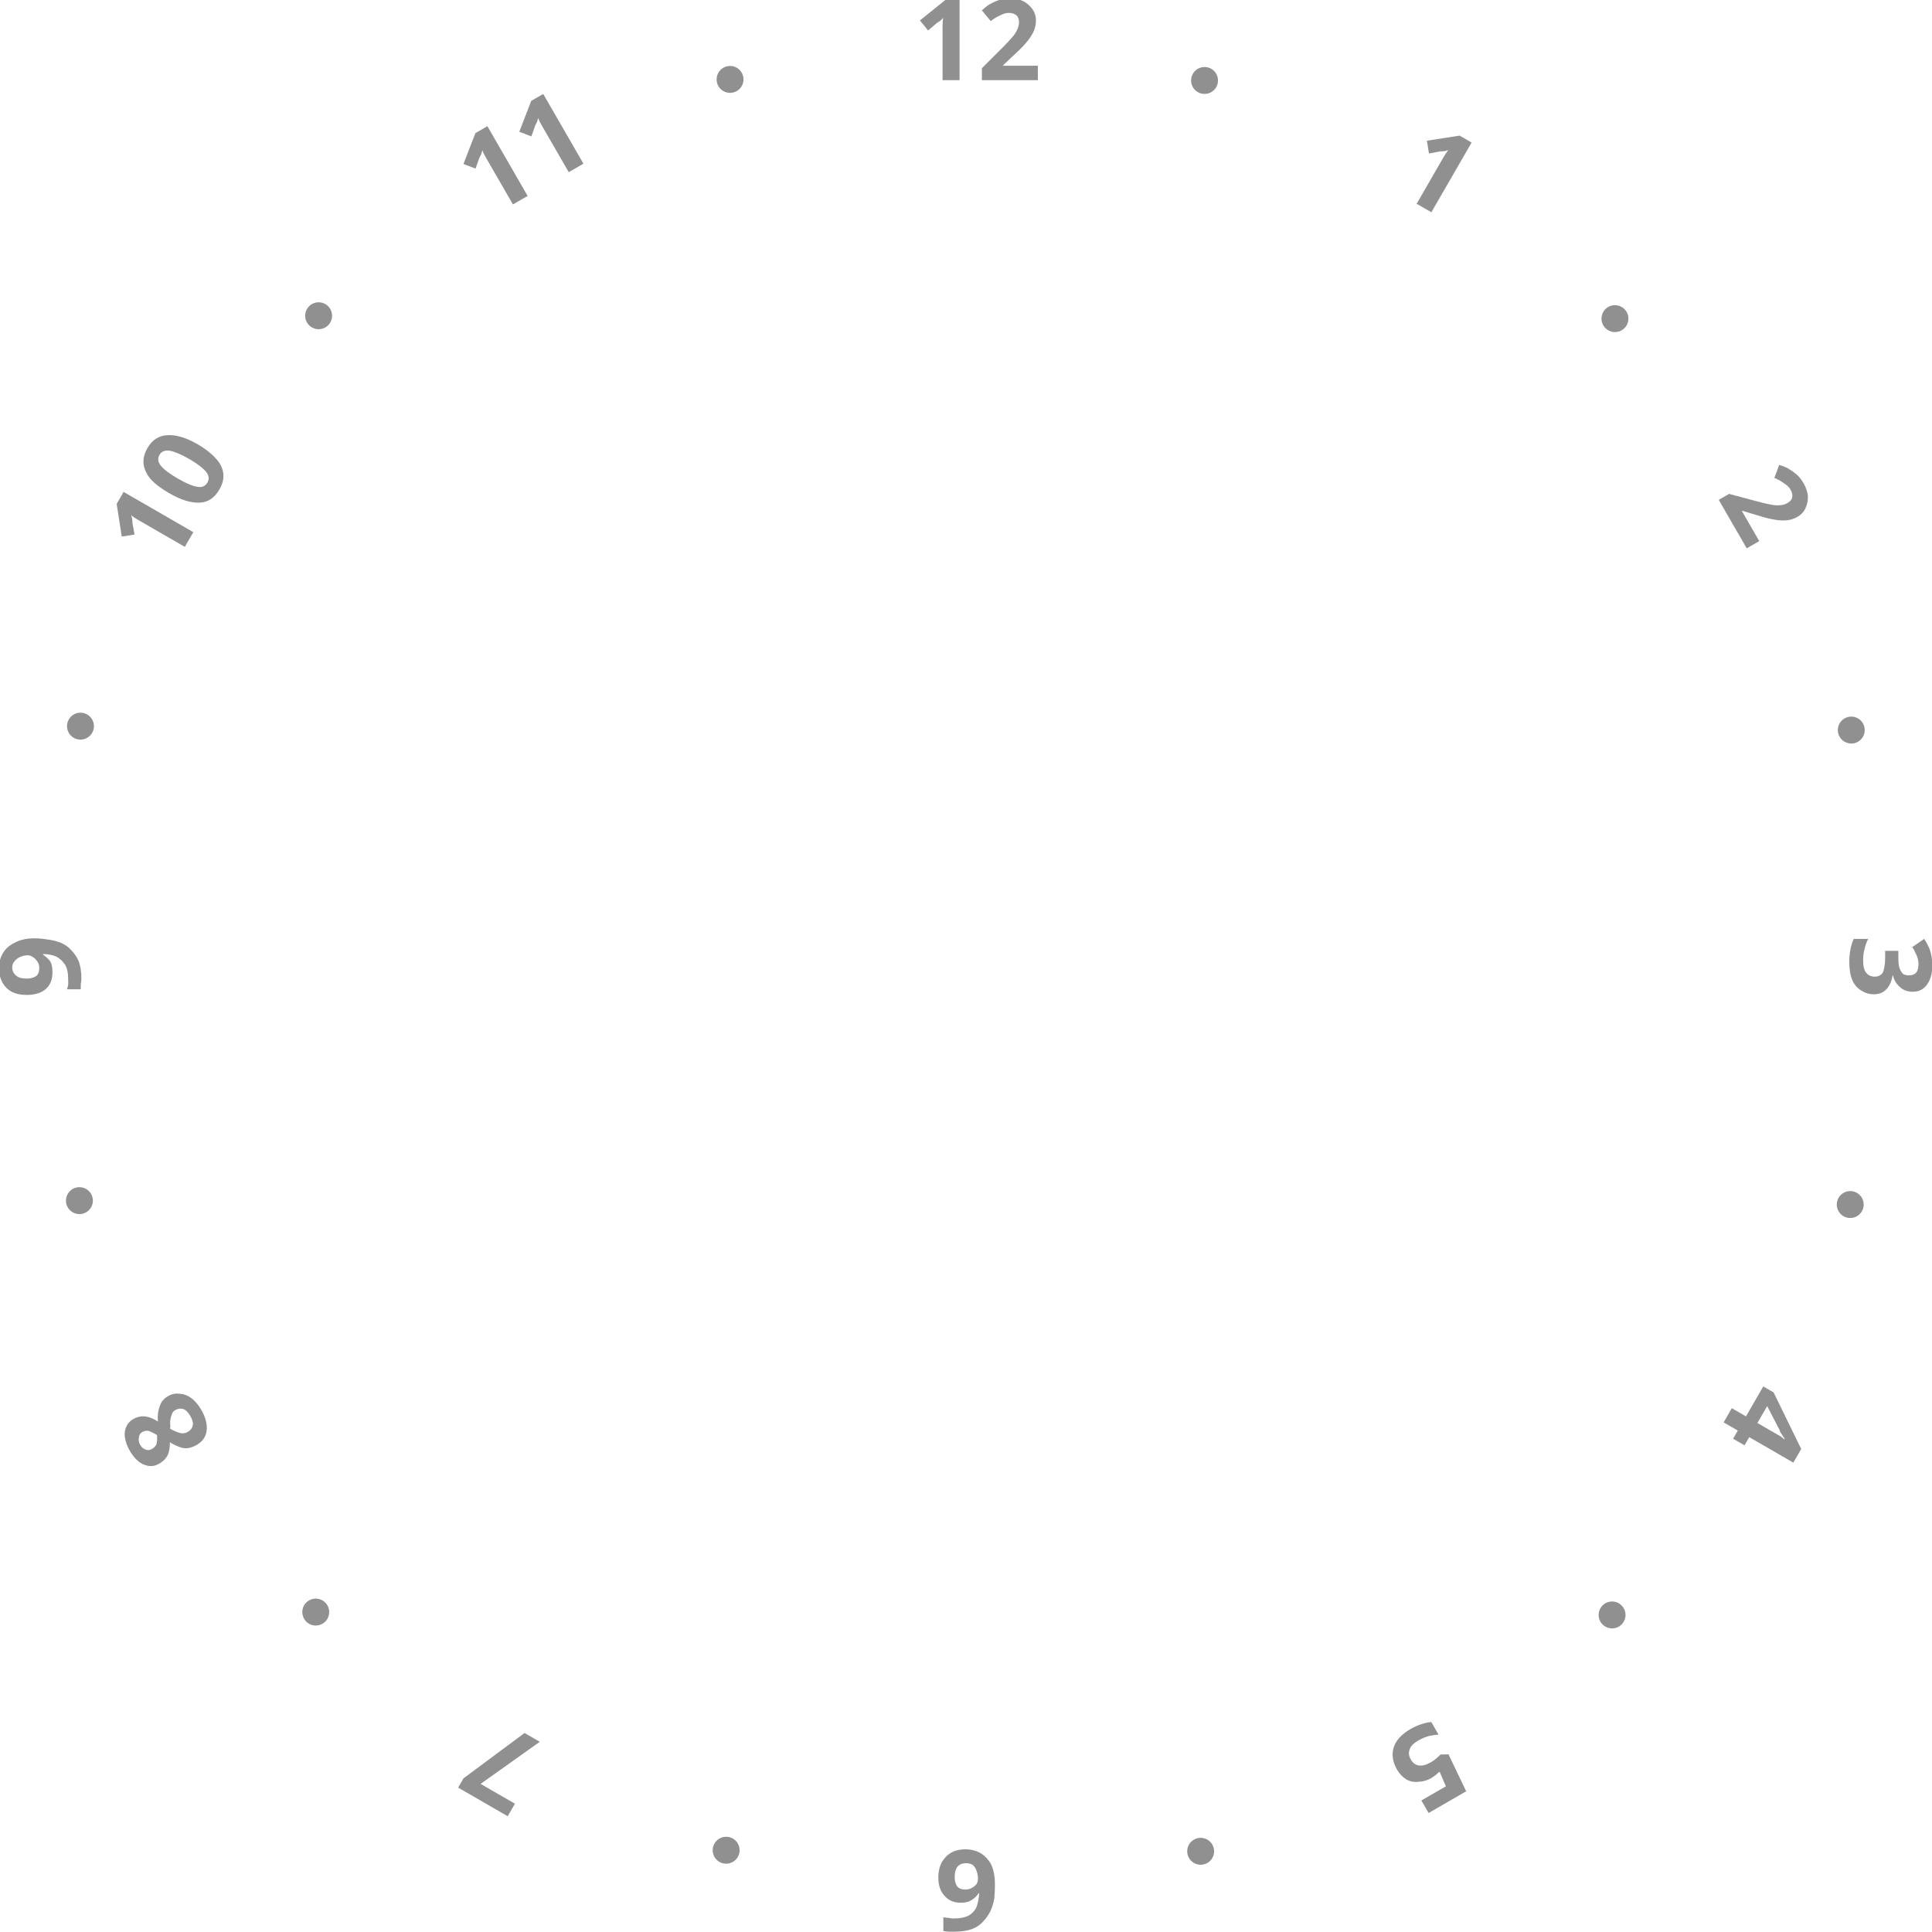
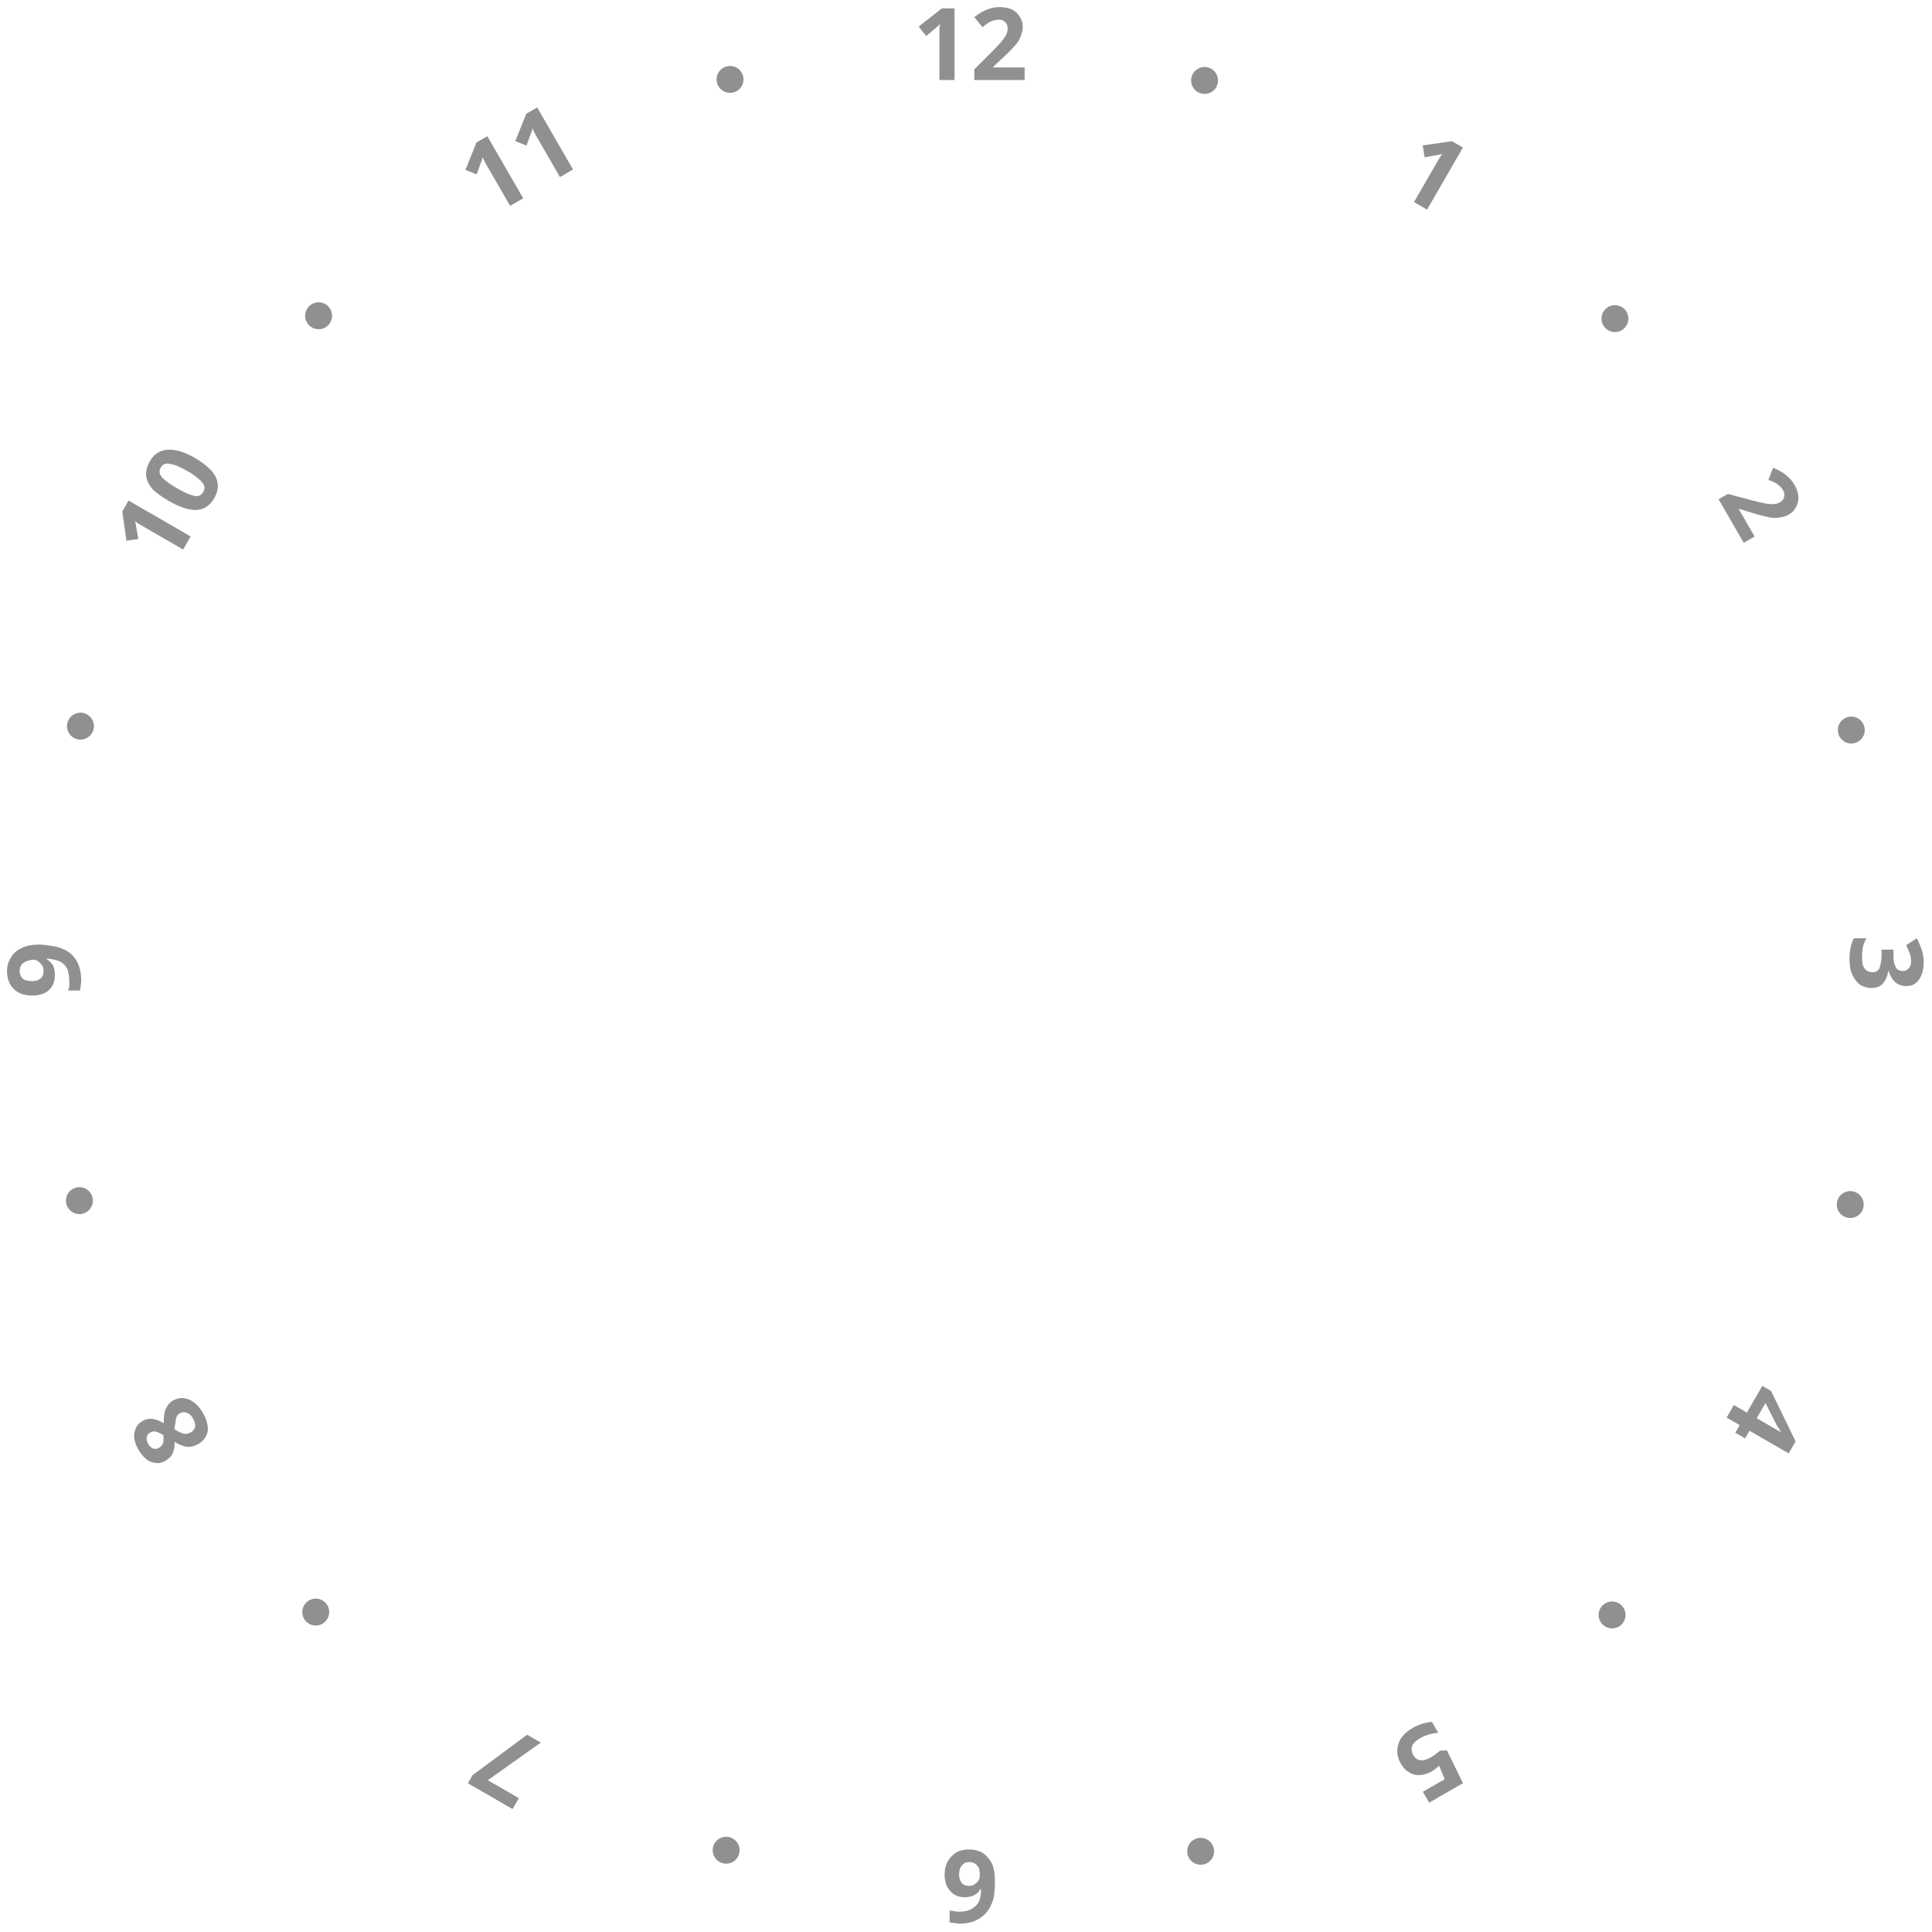
<svg xmlns="http://www.w3.org/2000/svg" viewBox="0 0 48 48">
  <g>
-     <text x="22.685" y="1.989" fill="#909090" font-weight="600" font-size="2.801px" font-family="Montserrat SemiBold">12</text>
+     <text x="22.685" y="1.989" fill="#909090" font-weight="600" font-size="2.5px" font-family="Montserrat SemiBold">12</text>
    <g transform="matrix(0.866025 -0.5 0.5 0.866025 55.3676 -21.7586)">
-       <text x="-51.067" y="1.927" fill="#909090" font-weight="600" font-size="2.801px" font-family="Montserrat SemiBold">11</text>
+       <text x="-51.067" y="1.927" fill="#909090" font-weight="600" font-size="2.5px" font-family="Montserrat SemiBold">11</text>
    </g>
    <g transform="matrix(-0.5 0.866025 -0.866025 -0.5 19.6761 79.29)">
-       <text x="-50.951" y="1.927" fill="#909090" font-weight="600" font-size="2.801px" font-family="Montserrat SemiBold">4</text>
+       <text x="-50.951" y="1.927" fill="#909090" font-weight="600" font-size="2.5px" font-family="Montserrat SemiBold">4</text>
    </g>
    <g transform="matrix(-7.95475E-14 1 -1 -7.95475E-14 47.9063 74.0343)">
-       <text x="-50.815" y="1.927" fill="#909090" font-weight="600" font-size="2.801px" font-family="Montserrat SemiBold">3</text>
+       <text x="-50.815" y="1.927" fill="#909090" font-weight="600" font-size="2.5px" font-family="Montserrat SemiBold">3</text>
    </g>
    <g transform="matrix(0.5 0.866025 -0.866025 0.5 69.7265 55.3676)">
-       <text x="-50.815" y="1.927" fill="#909090" font-weight="600" font-size="2.801px" font-family="Montserrat SemiBold">2</text>
+       <text x="-50.815" y="1.927" fill="#909090" font-weight="600" font-size="2.5px" font-family="Montserrat SemiBold">2</text>
    </g>
    <g transform="matrix(0.866025 0.5 -0.5 0.866025 79.29 28.2917)">
-       <text x="-50.534" y="1.927" fill="#909090" font-weight="600" font-size="2.801px" font-family="Montserrat SemiBold">1</text>
+       <text x="-50.534" y="1.927" fill="#909090" font-weight="600" font-size="2.5px" font-family="Montserrat SemiBold">1</text>
    </g>
    <circle fill="#909090" cx="18.138" cy="1.973" r="0.334" />
    <g id="_2507254401248">
      <g transform="matrix(0.5 -0.866025 0.866025 0.5 28.2917 -31.3222)">
-         <text x="-51.476" y="1.927" fill="#909090" font-weight="600" font-size="2.801px" font-family="Montserrat SemiBold">10</text>
+         <text x="-51.476" y="1.927" fill="#909090" font-weight="600" font-size="2.5px" font-family="Montserrat SemiBold">10</text>
      </g>
      <g transform="matrix(2.64788E-14 -1 1 2.64788E-14 0.0615568 -26.0665)">
-         <text x="-50.878" y="1.927" fill="#909090" font-weight="600" font-size="2.801px" font-family="Montserrat SemiBold">9</text>
+         <text x="-50.878" y="1.927" fill="#909090" font-weight="600" font-size="2.5px" font-family="Montserrat SemiBold">9</text>
      </g>
      <g transform="matrix(-0.5 -0.866025 0.866025 -0.5 -21.7586 -7.3998)">
-         <text x="-50.913" y="1.927" fill="#909090" font-weight="600" font-size="2.801px" font-family="Montserrat SemiBold">8</text>
+         <text x="-50.913" y="1.927" fill="#909090" font-weight="600" font-size="2.5px" font-family="Montserrat SemiBold">8</text>
      </g>
      <circle fill="#909090" transform="matrix(0.689157 -0.397885 0.397885 0.689157 7.91609 7.84485)" r="0.42" />
      <circle fill="#909090" transform="matrix(0.397885 -0.689157 0.689157 0.397885 1.99925 18.041)" r="0.42" />
      <circle fill="#909090" transform="matrix(2.10387E-14 -0.79577 0.79577 2.10387E-14 1.97317 29.8295)" r="0.42" />
    </g>
    <g id="_2507254399328">
      <g transform="matrix(-0.866025 -0.5 0.5 -0.866025 -31.3222 19.6761)">
-         <text x="-50.852" y="1.927" fill="#909090" font-weight="600" font-size="2.801px" font-family="Montserrat SemiBold">7</text>
+         <text x="-50.852" y="1.927" fill="#909090" font-weight="600" font-size="2.5px" font-family="Montserrat SemiBold">7</text>
      </g>
      <g transform="matrix(-1 -0 -0 -1 -26.0665 47.9063)">
-         <text x="-50.878" y="1.927" fill="#909090" font-weight="600" font-size="2.801px" font-family="Montserrat SemiBold">6</text>
+         <text x="-50.878" y="1.927" fill="#909090" font-weight="600" font-size="2.5px" font-family="Montserrat SemiBold">6</text>
      </g>
      <g transform="matrix(-0.866025 0.5 -0.5 -0.866025 -7.3998 69.7265)">
-         <text x="-50.818" y="1.927" fill="#909090" font-weight="600" font-size="2.801px" font-family="Montserrat SemiBold">5</text>
+         <text x="-50.818" y="1.927" fill="#909090" font-weight="600" font-size="2.5px" font-family="Montserrat SemiBold">5</text>
      </g>
      <circle fill="#909090" transform="matrix(-0.397885 -0.689157 0.689157 -0.397885 7.84485 40.0517)" r="0.42" />
      <circle fill="#909090" transform="matrix(-0.689157 -0.397885 0.397885 -0.689157 18.041 45.9686)" r="0.42" />
      <circle fill="#909090" cx="29.83" cy="45.995" r="0.334" />
      <circle fill="#909090" transform="matrix(-0.689157 0.397885 -0.397885 -0.689157 40.0517 40.123)" r="0.42" />
    </g>
    <circle fill="#909090" transform="matrix(-0.397885 0.689157 -0.689157 -0.397885 45.9686 29.9268)" r="0.42" />
    <circle fill="#909090" transform="matrix(-6.31162E-14 0.79577 -0.79577 -6.31162E-14 45.9946 18.1383)" r="0.42" />
    <circle fill="#909090" transform="matrix(0.397885 0.689157 -0.689157 0.397885 40.123 7.91609)" r="0.42" />
    <circle fill="#909090" transform="matrix(0.689157 0.397885 -0.397885 0.689157 29.9268 1.99925)" r="0.42" />
  </g>
</svg>
